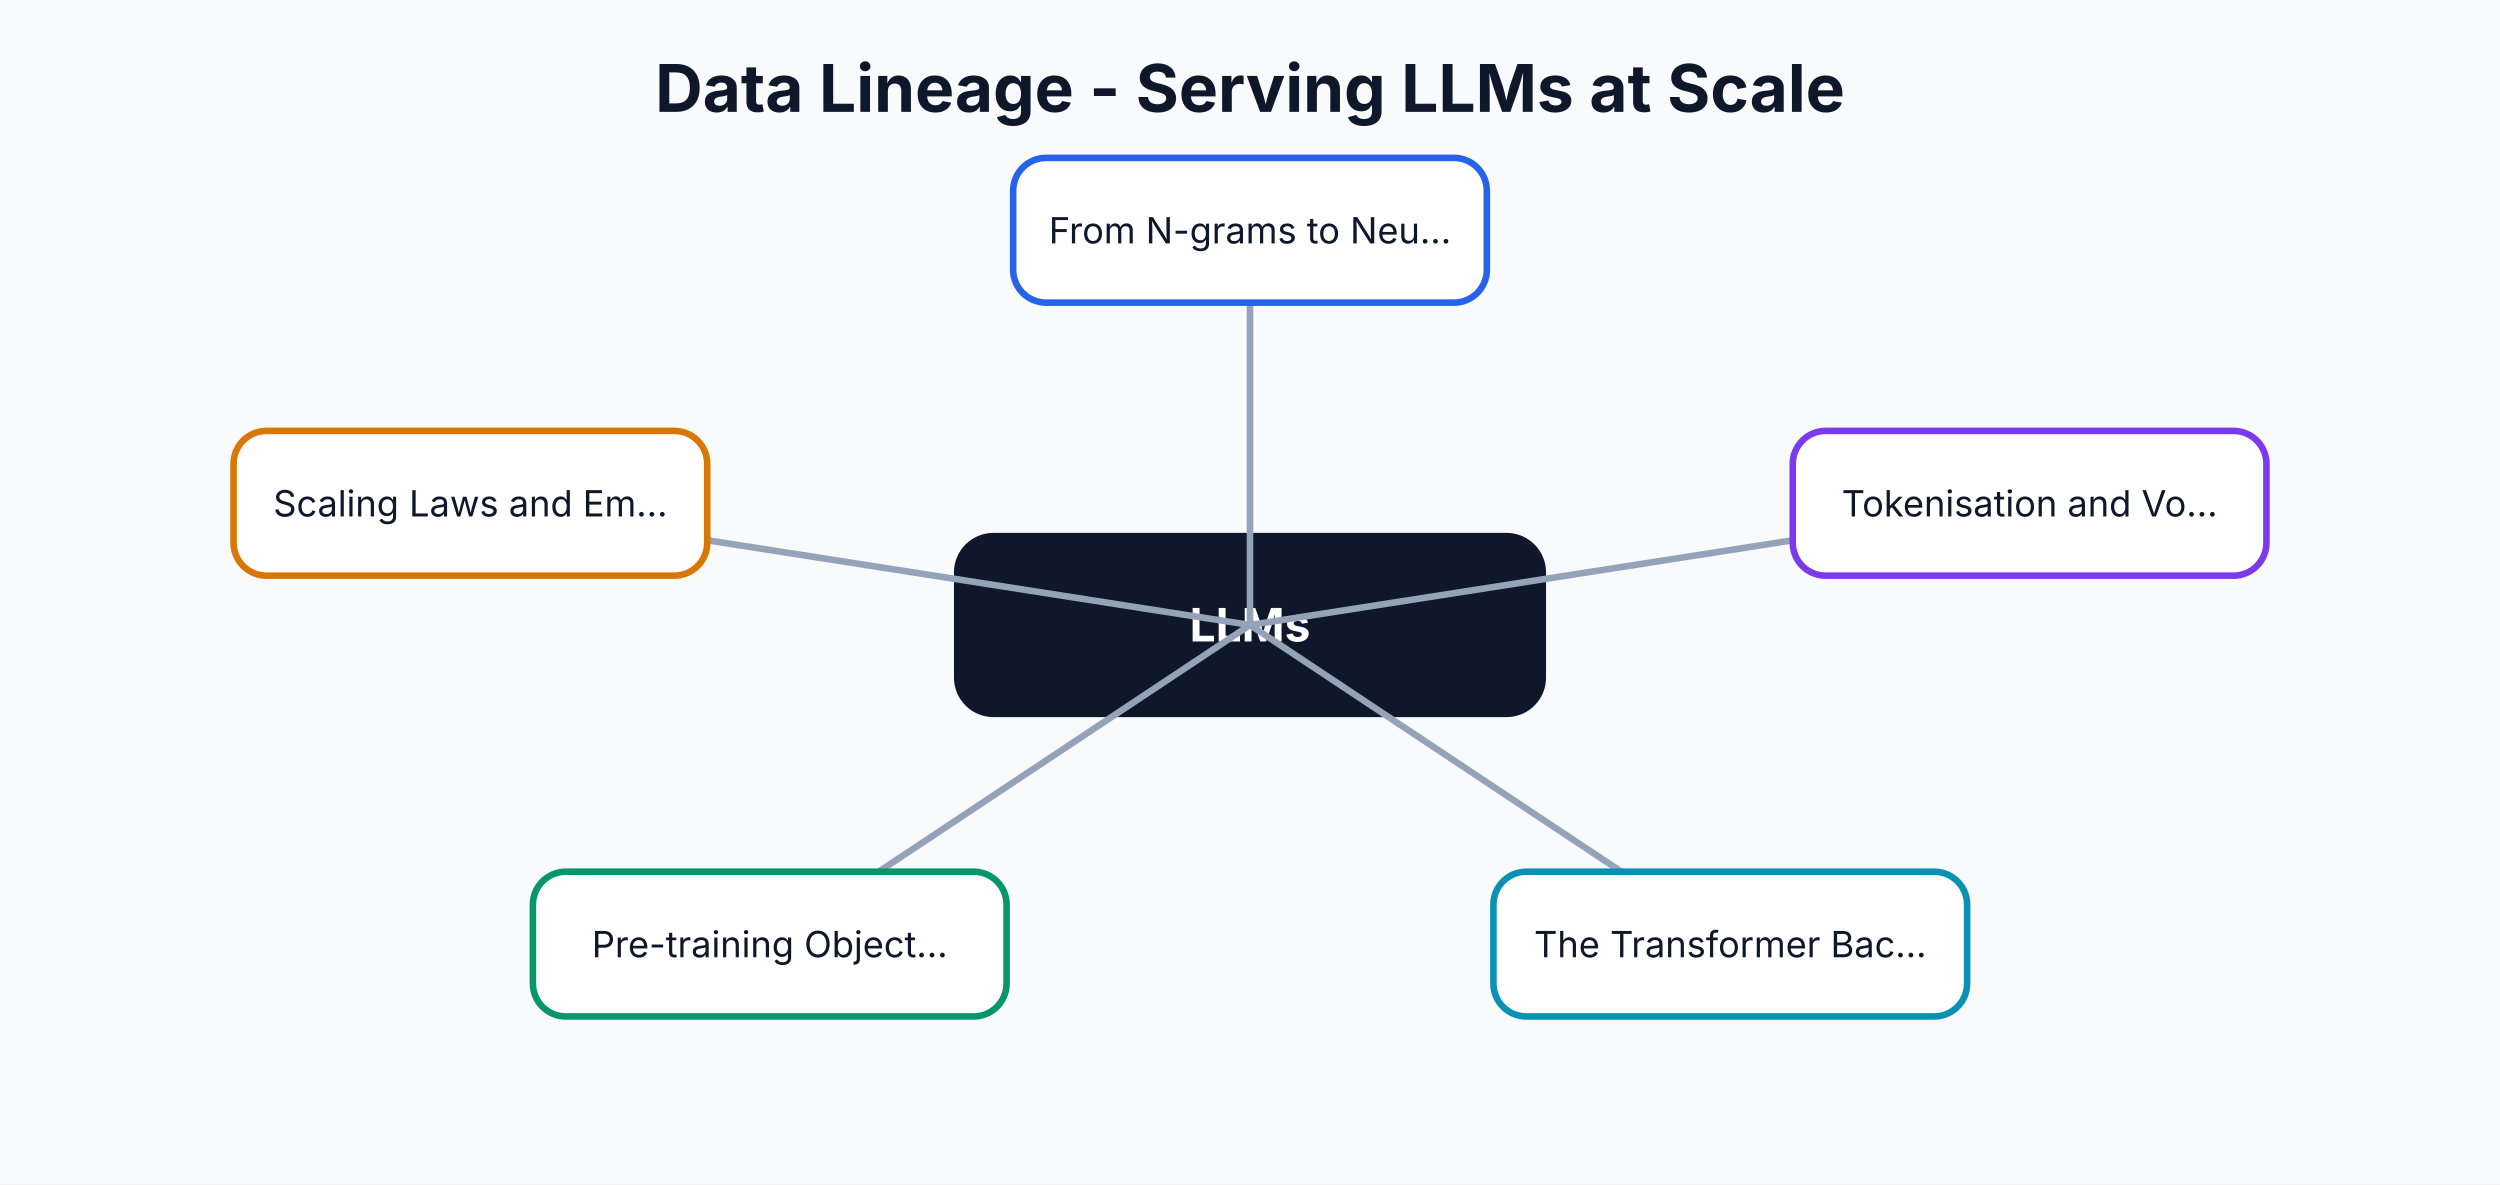
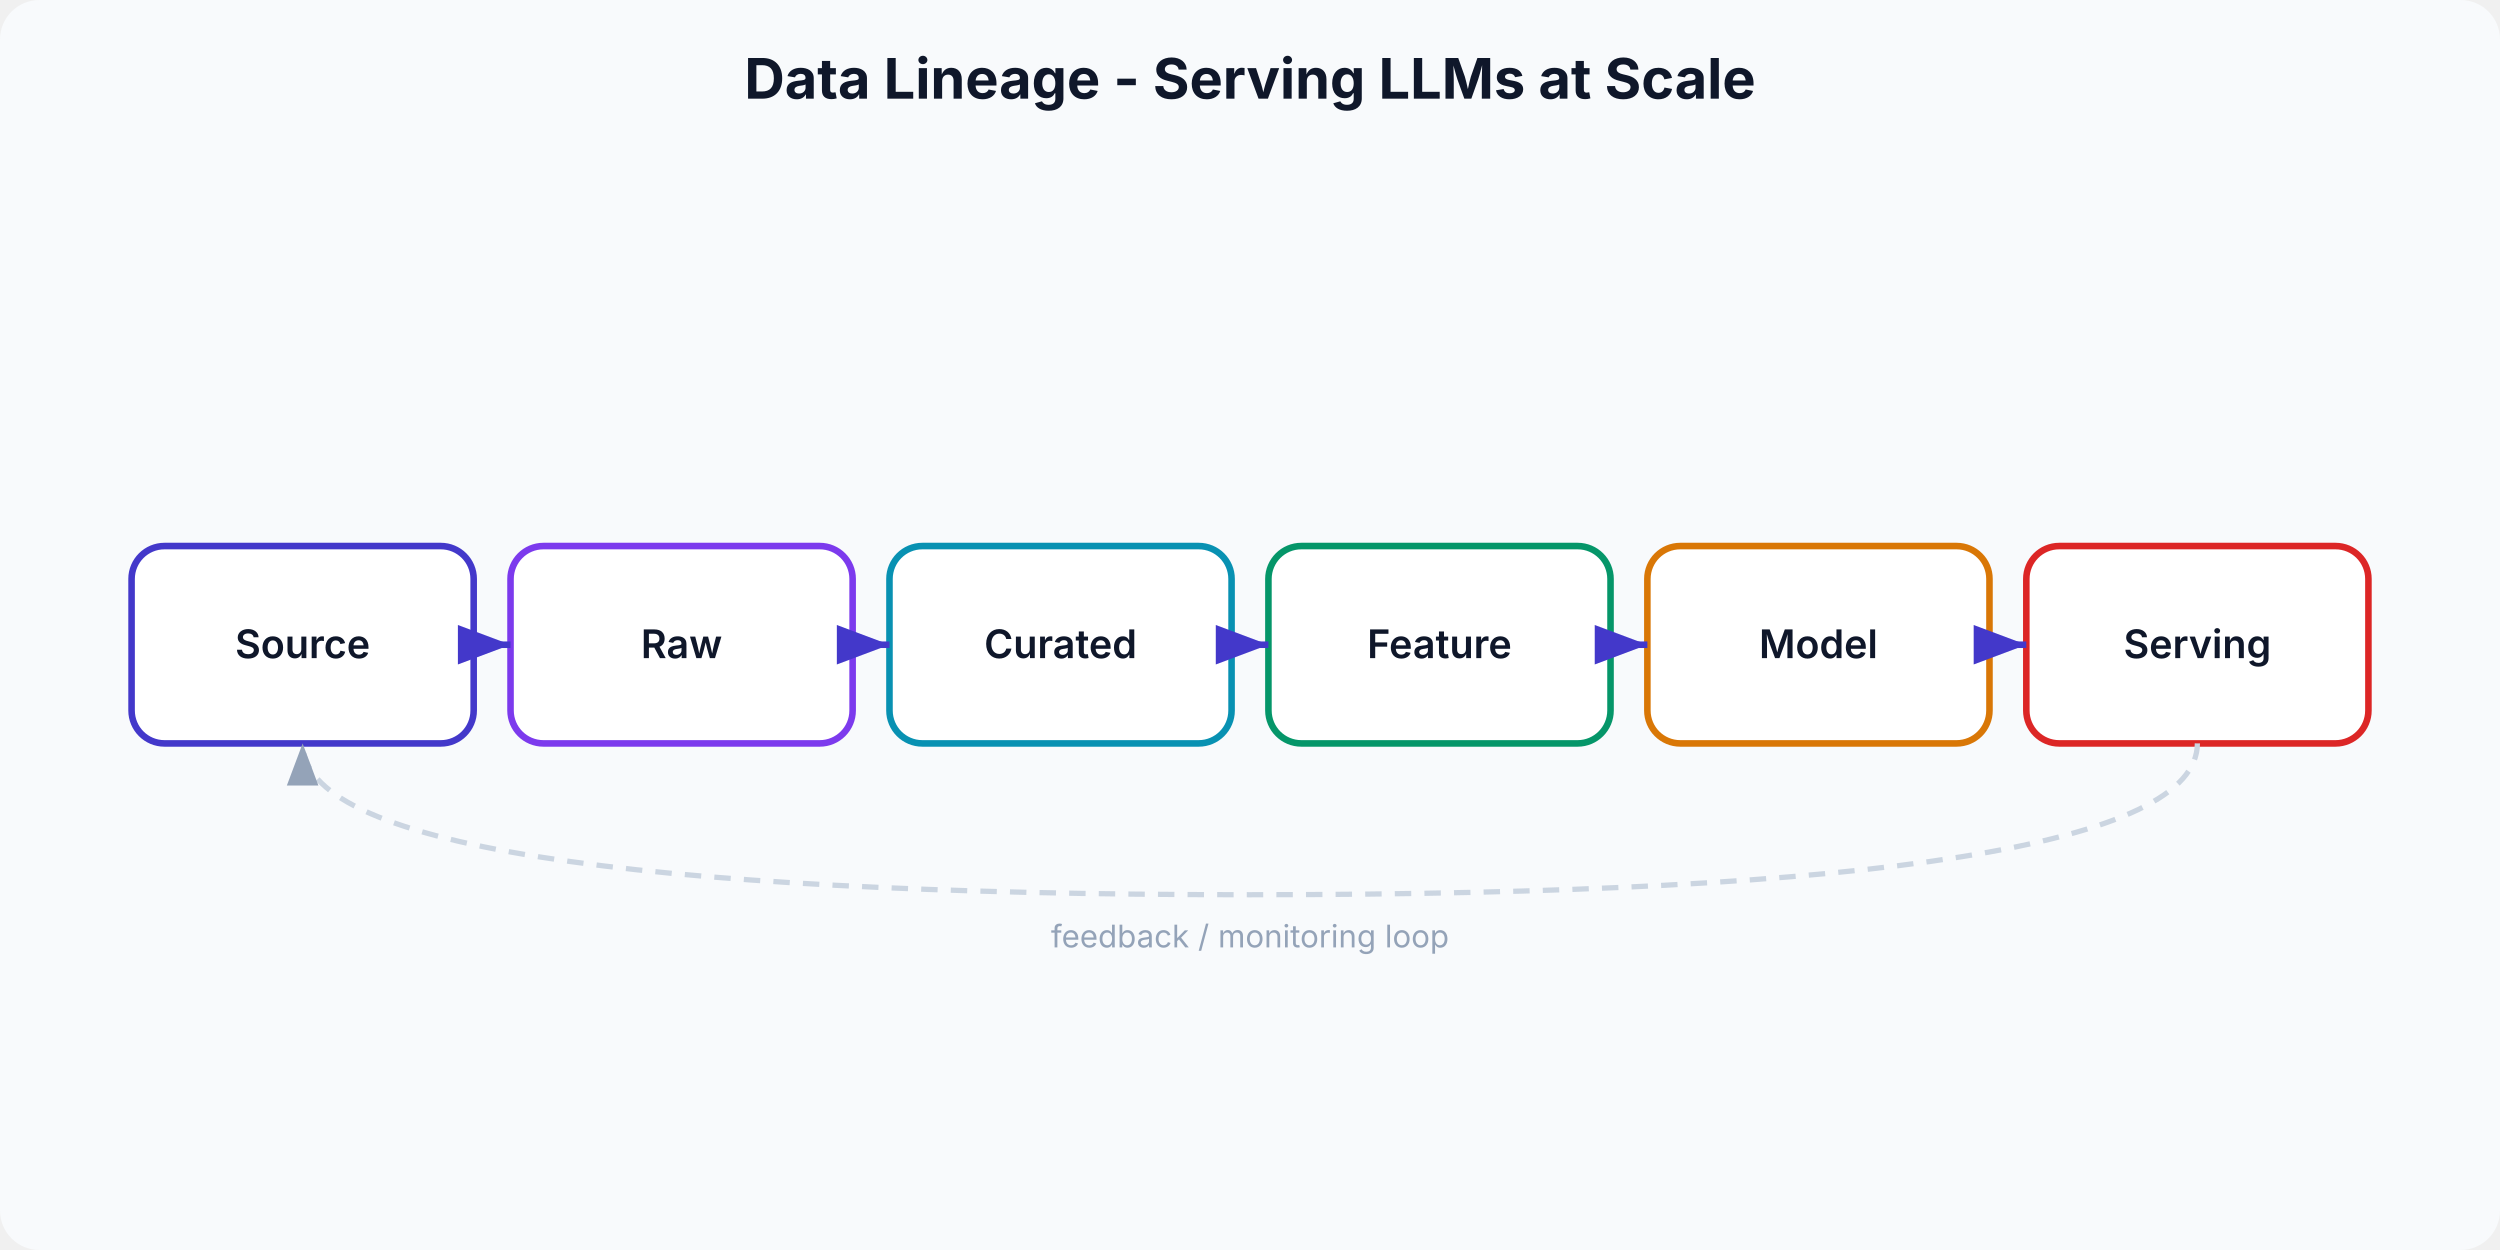
- <svg xmlns="http://www.w3.org/2000/svg" width="760" height="360" viewBox="0 0 760 360" font-family="Inter, Arial, sans-serif">
-   <rect width="760" height="360" fill="#f8fafc" />
-   <text x="380" y="34" text-anchor="middle" font-size="20" font-weight="700" fill="#0f172a">Data Lineage - Serving LLMs at Scale</text>
-   <rect x="290" y="162" width="180" height="56" rx="12" fill="#0f172a" />
-   <text x="380" y="195" text-anchor="middle" font-size="14" font-weight="700" fill="#ffffff">LLMs</text>
-   <line x1="380" y1="190" x2="380" y2="70" stroke="#94a3b8" stroke-width="2" />
-   <rect x="308" y="48" width="144" height="44" rx="10" fill="#ffffff" stroke="#2563eb" stroke-width="2" />
-   <text x="380" y="74" text-anchor="middle" font-size="11" fill="#0f172a">From N-grams to Neu…</text>
-   <line x1="380" y1="190" x2="617" y2="153" stroke="#94a3b8" stroke-width="2" />
-   <rect x="545" y="131" width="144" height="44" rx="10" fill="#ffffff" stroke="#7c3aed" stroke-width="2" />
-   <text x="617" y="157" text-anchor="middle" font-size="11" fill="#0f172a">Tokenisation and Vo…</text>
-   <line x1="380" y1="190" x2="526" y2="287" stroke="#94a3b8" stroke-width="2" />
-   <rect x="454" y="265" width="144" height="44" rx="10" fill="#ffffff" stroke="#0891b2" stroke-width="2" />
-   <text x="526" y="291" text-anchor="middle" font-size="11" fill="#0f172a">The Transformer Bac…</text>
-   <line x1="380" y1="190" x2="234" y2="287" stroke="#94a3b8" stroke-width="2" />
-   <rect x="162" y="265" width="144" height="44" rx="10" fill="#ffffff" stroke="#059669" stroke-width="2" />
-   <text x="234" y="291" text-anchor="middle" font-size="11" fill="#0f172a">Pre-training Object…</text>
-   <line x1="380" y1="190" x2="143" y2="153" stroke="#94a3b8" stroke-width="2" />
-   <rect x="71" y="131" width="144" height="44" rx="10" fill="#ffffff" stroke="#d97706" stroke-width="2" />
-   <text x="143" y="157" text-anchor="middle" font-size="11" fill="#0f172a">Scaling Laws and Em…</text>
+ <svg xmlns="http://www.w3.org/2000/svg" width="760" height="380" viewBox="0 0 760 380" font-family="Inter, Segoe UI, Arial, sans-serif">
+   <defs>
+     <marker id="arrow" markerWidth="10" markerHeight="10" refX="8" refY="3" orient="auto" markerUnits="strokeWidth">
+       <path d="M0,0 L8,3 L0,6 z" fill="#94a3b8" />
+     </marker>
+     <marker id="arrowA" markerWidth="10" markerHeight="10" refX="8" refY="3" orient="auto" markerUnits="strokeWidth">
+       <path d="M0,0 L8,3 L0,6 z" fill="#4338ca" />
+     </marker>
+   </defs>
+   <rect width="760" height="380" rx="12" fill="#f8fafc" />
+   <text x="380" y="30" text-anchor="middle" font-size="17" font-weight="700" fill="#0f172a">Data Lineage - Serving LLMs at Scale</text>
+   <rect x="40.0" y="166.0" width="104" height="60" rx="10" fill="#ffffff" stroke="#4338ca" stroke-width="2" />
+   <text x="92.0" y="200.08" text-anchor="middle" font-size="12" font-weight="600" fill="#0f172a">Source</text>
+   <rect x="155.2" y="166.0" width="104" height="60" rx="10" fill="#ffffff" stroke="#7c3aed" stroke-width="2" />
+   <text x="207.2" y="200.08" text-anchor="middle" font-size="12" font-weight="600" fill="#0f172a">Raw</text>
+   <line x1="144.0" y1="196.0" x2="155.2" y2="196.0" stroke="#4338ca" stroke-width="2" marker-end="url(#arrowA)" />
+   <rect x="270.4" y="166.0" width="104" height="60" rx="10" fill="#ffffff" stroke="#0891b2" stroke-width="2" />
+   <text x="322.4" y="200.08" text-anchor="middle" font-size="12" font-weight="600" fill="#0f172a">Curated</text>
+   <line x1="259.2" y1="196.0" x2="270.4" y2="196.0" stroke="#4338ca" stroke-width="2" marker-end="url(#arrowA)" />
+   <rect x="385.6" y="166.0" width="104" height="60" rx="10" fill="#ffffff" stroke="#059669" stroke-width="2" />
+   <text x="437.6" y="200.08" text-anchor="middle" font-size="12" font-weight="600" fill="#0f172a">Feature</text>
+   <line x1="374.4" y1="196.0" x2="385.6" y2="196.0" stroke="#4338ca" stroke-width="2" marker-end="url(#arrowA)" />
+   <rect x="500.8" y="166.0" width="104" height="60" rx="10" fill="#ffffff" stroke="#d97706" stroke-width="2" />
+   <text x="552.8" y="200.08" text-anchor="middle" font-size="12" font-weight="600" fill="#0f172a">Model</text>
+   <line x1="489.6" y1="196.0" x2="500.8" y2="196.0" stroke="#4338ca" stroke-width="2" marker-end="url(#arrowA)" />
+   <rect x="616.0" y="166.0" width="104" height="60" rx="10" fill="#ffffff" stroke="#dc2626" stroke-width="2" />
+   <text x="668.0" y="200.08" text-anchor="middle" font-size="12" font-weight="600" fill="#0f172a">Serving</text>
+   <line x1="604.8" y1="196.0" x2="616.0" y2="196.0" stroke="#4338ca" stroke-width="2" marker-end="url(#arrowA)" />
+   <path d="M668.0,226.0 q0,46 -288.0,46 q-288.0,0 -288.0,-46" fill="none" stroke="#cbd5e1" stroke-width="1.6" stroke-dasharray="5 4" marker-end="url(#arrow)" />
+   <text x="380.0" y="288.0" text-anchor="middle" font-size="9.5" fill="#94a3b8">feedback / monitoring loop</text>
</svg>
